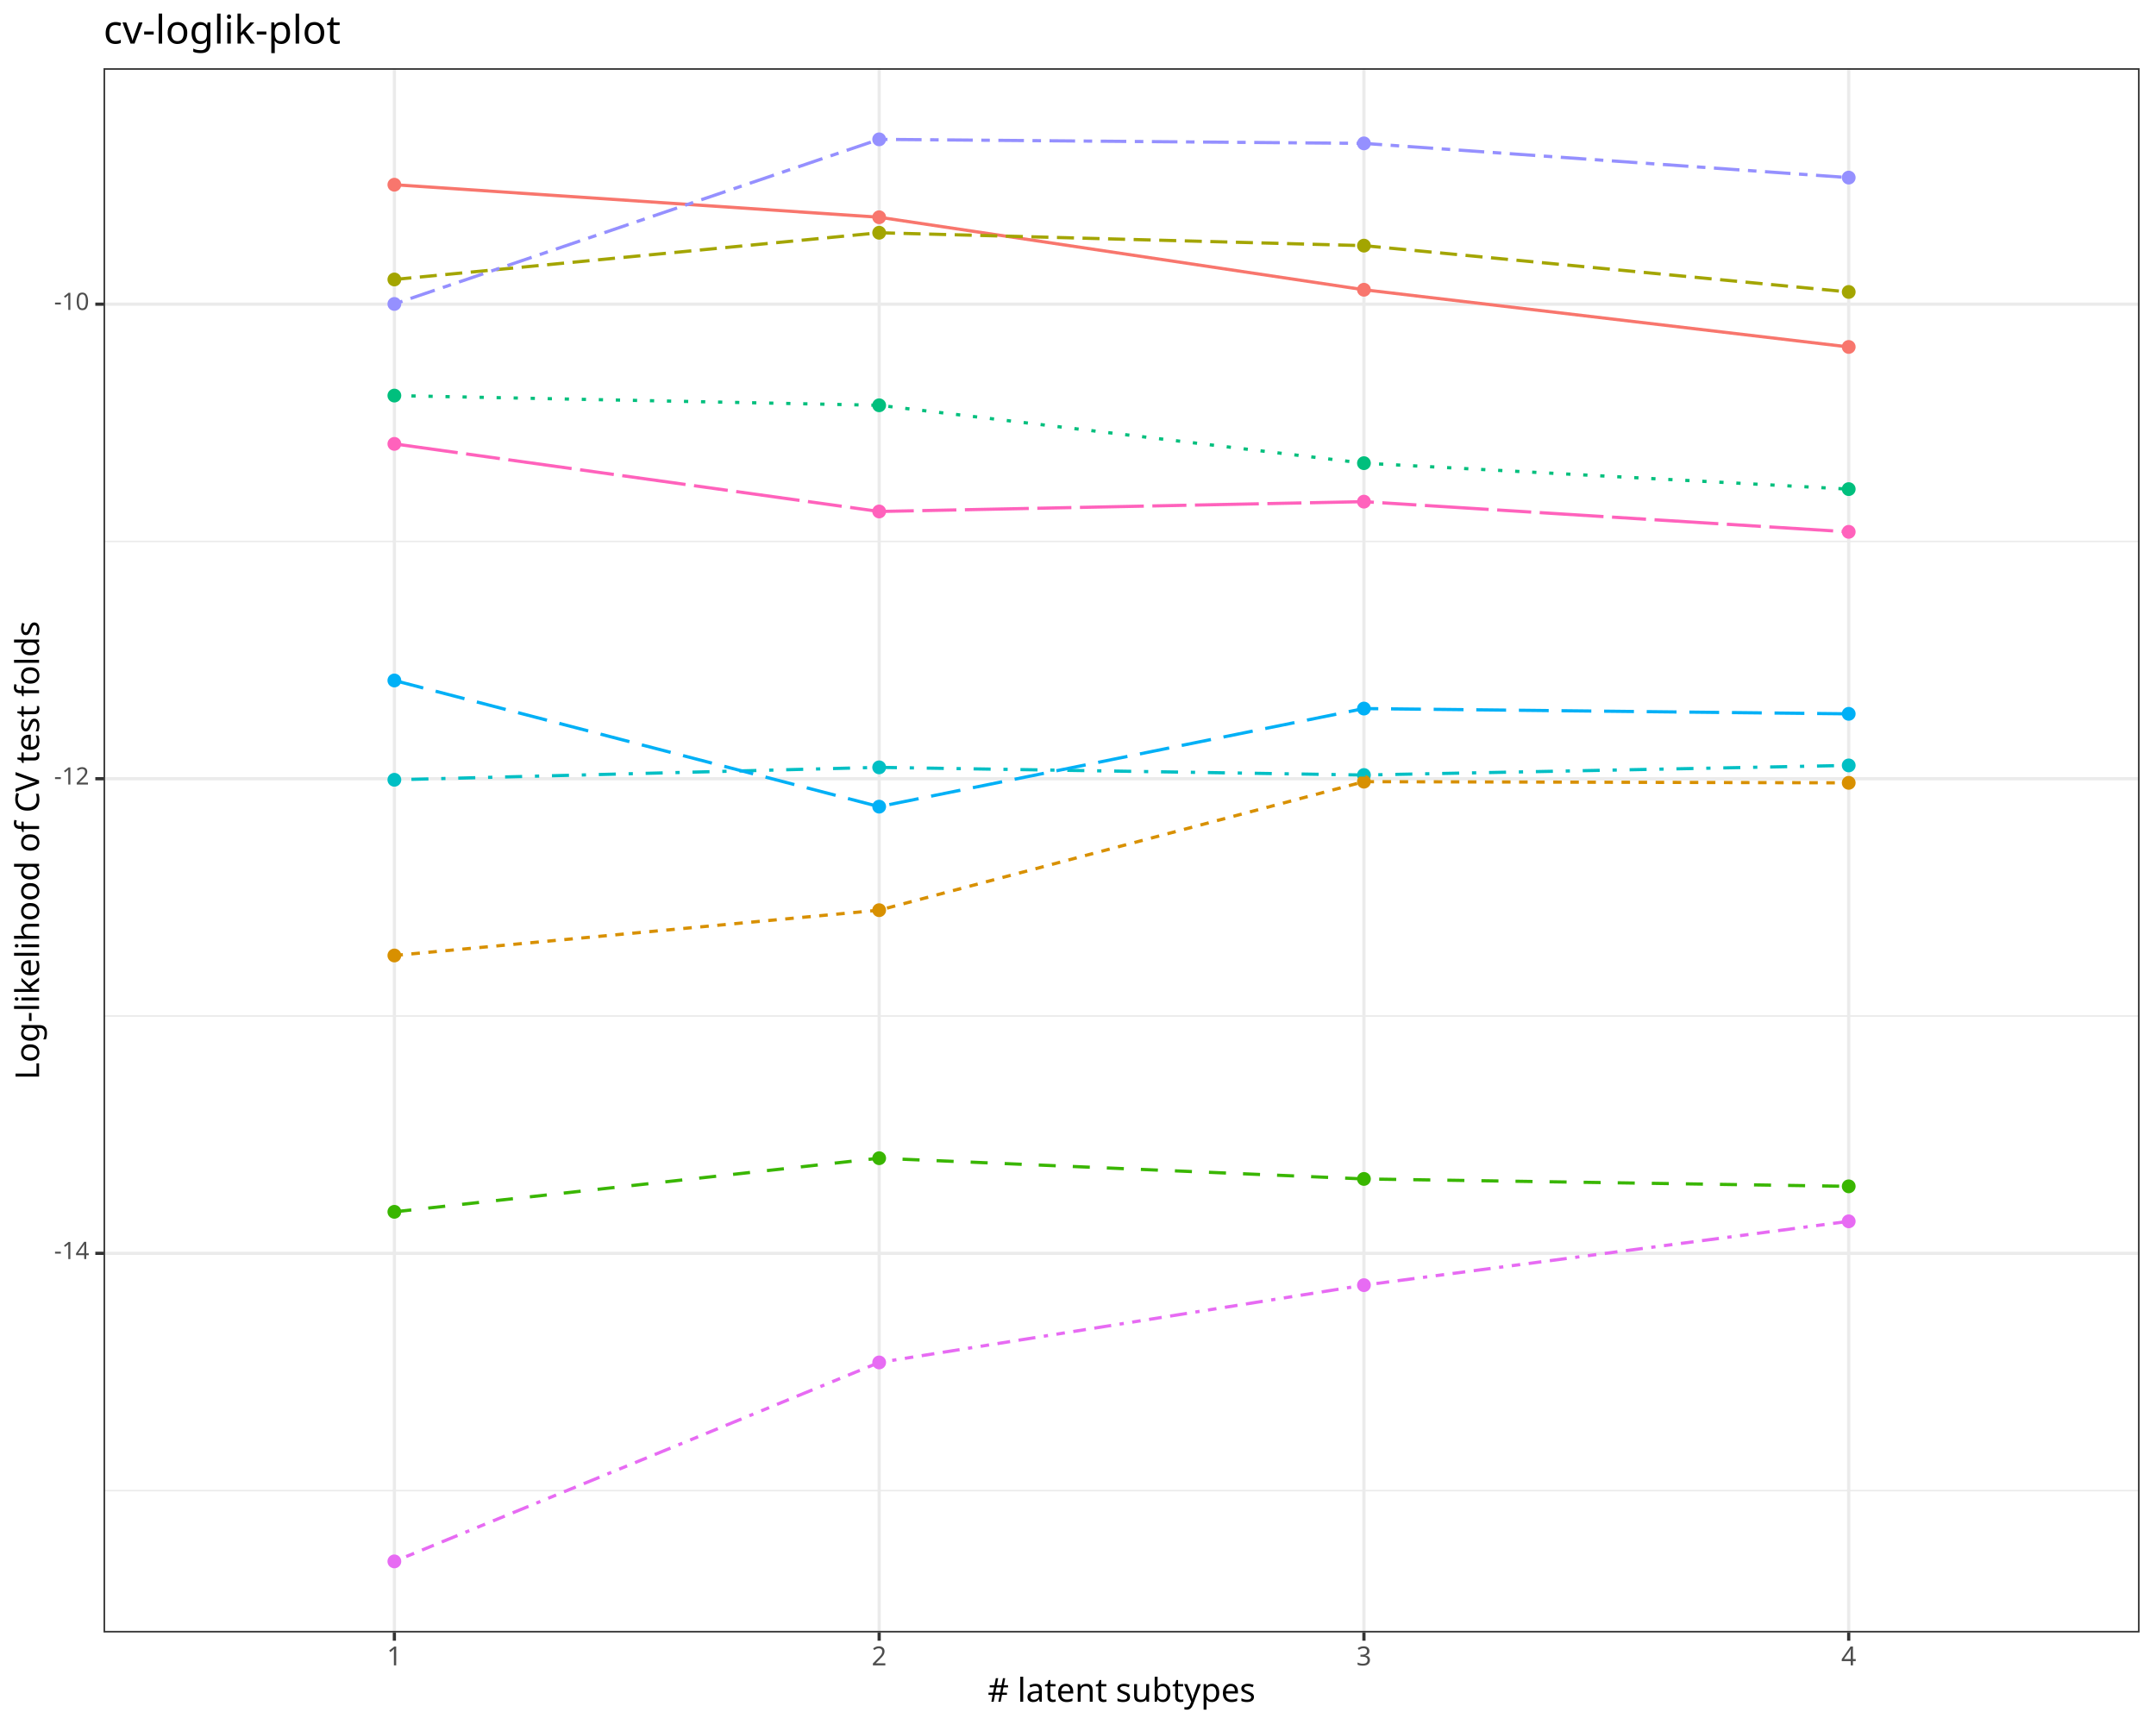
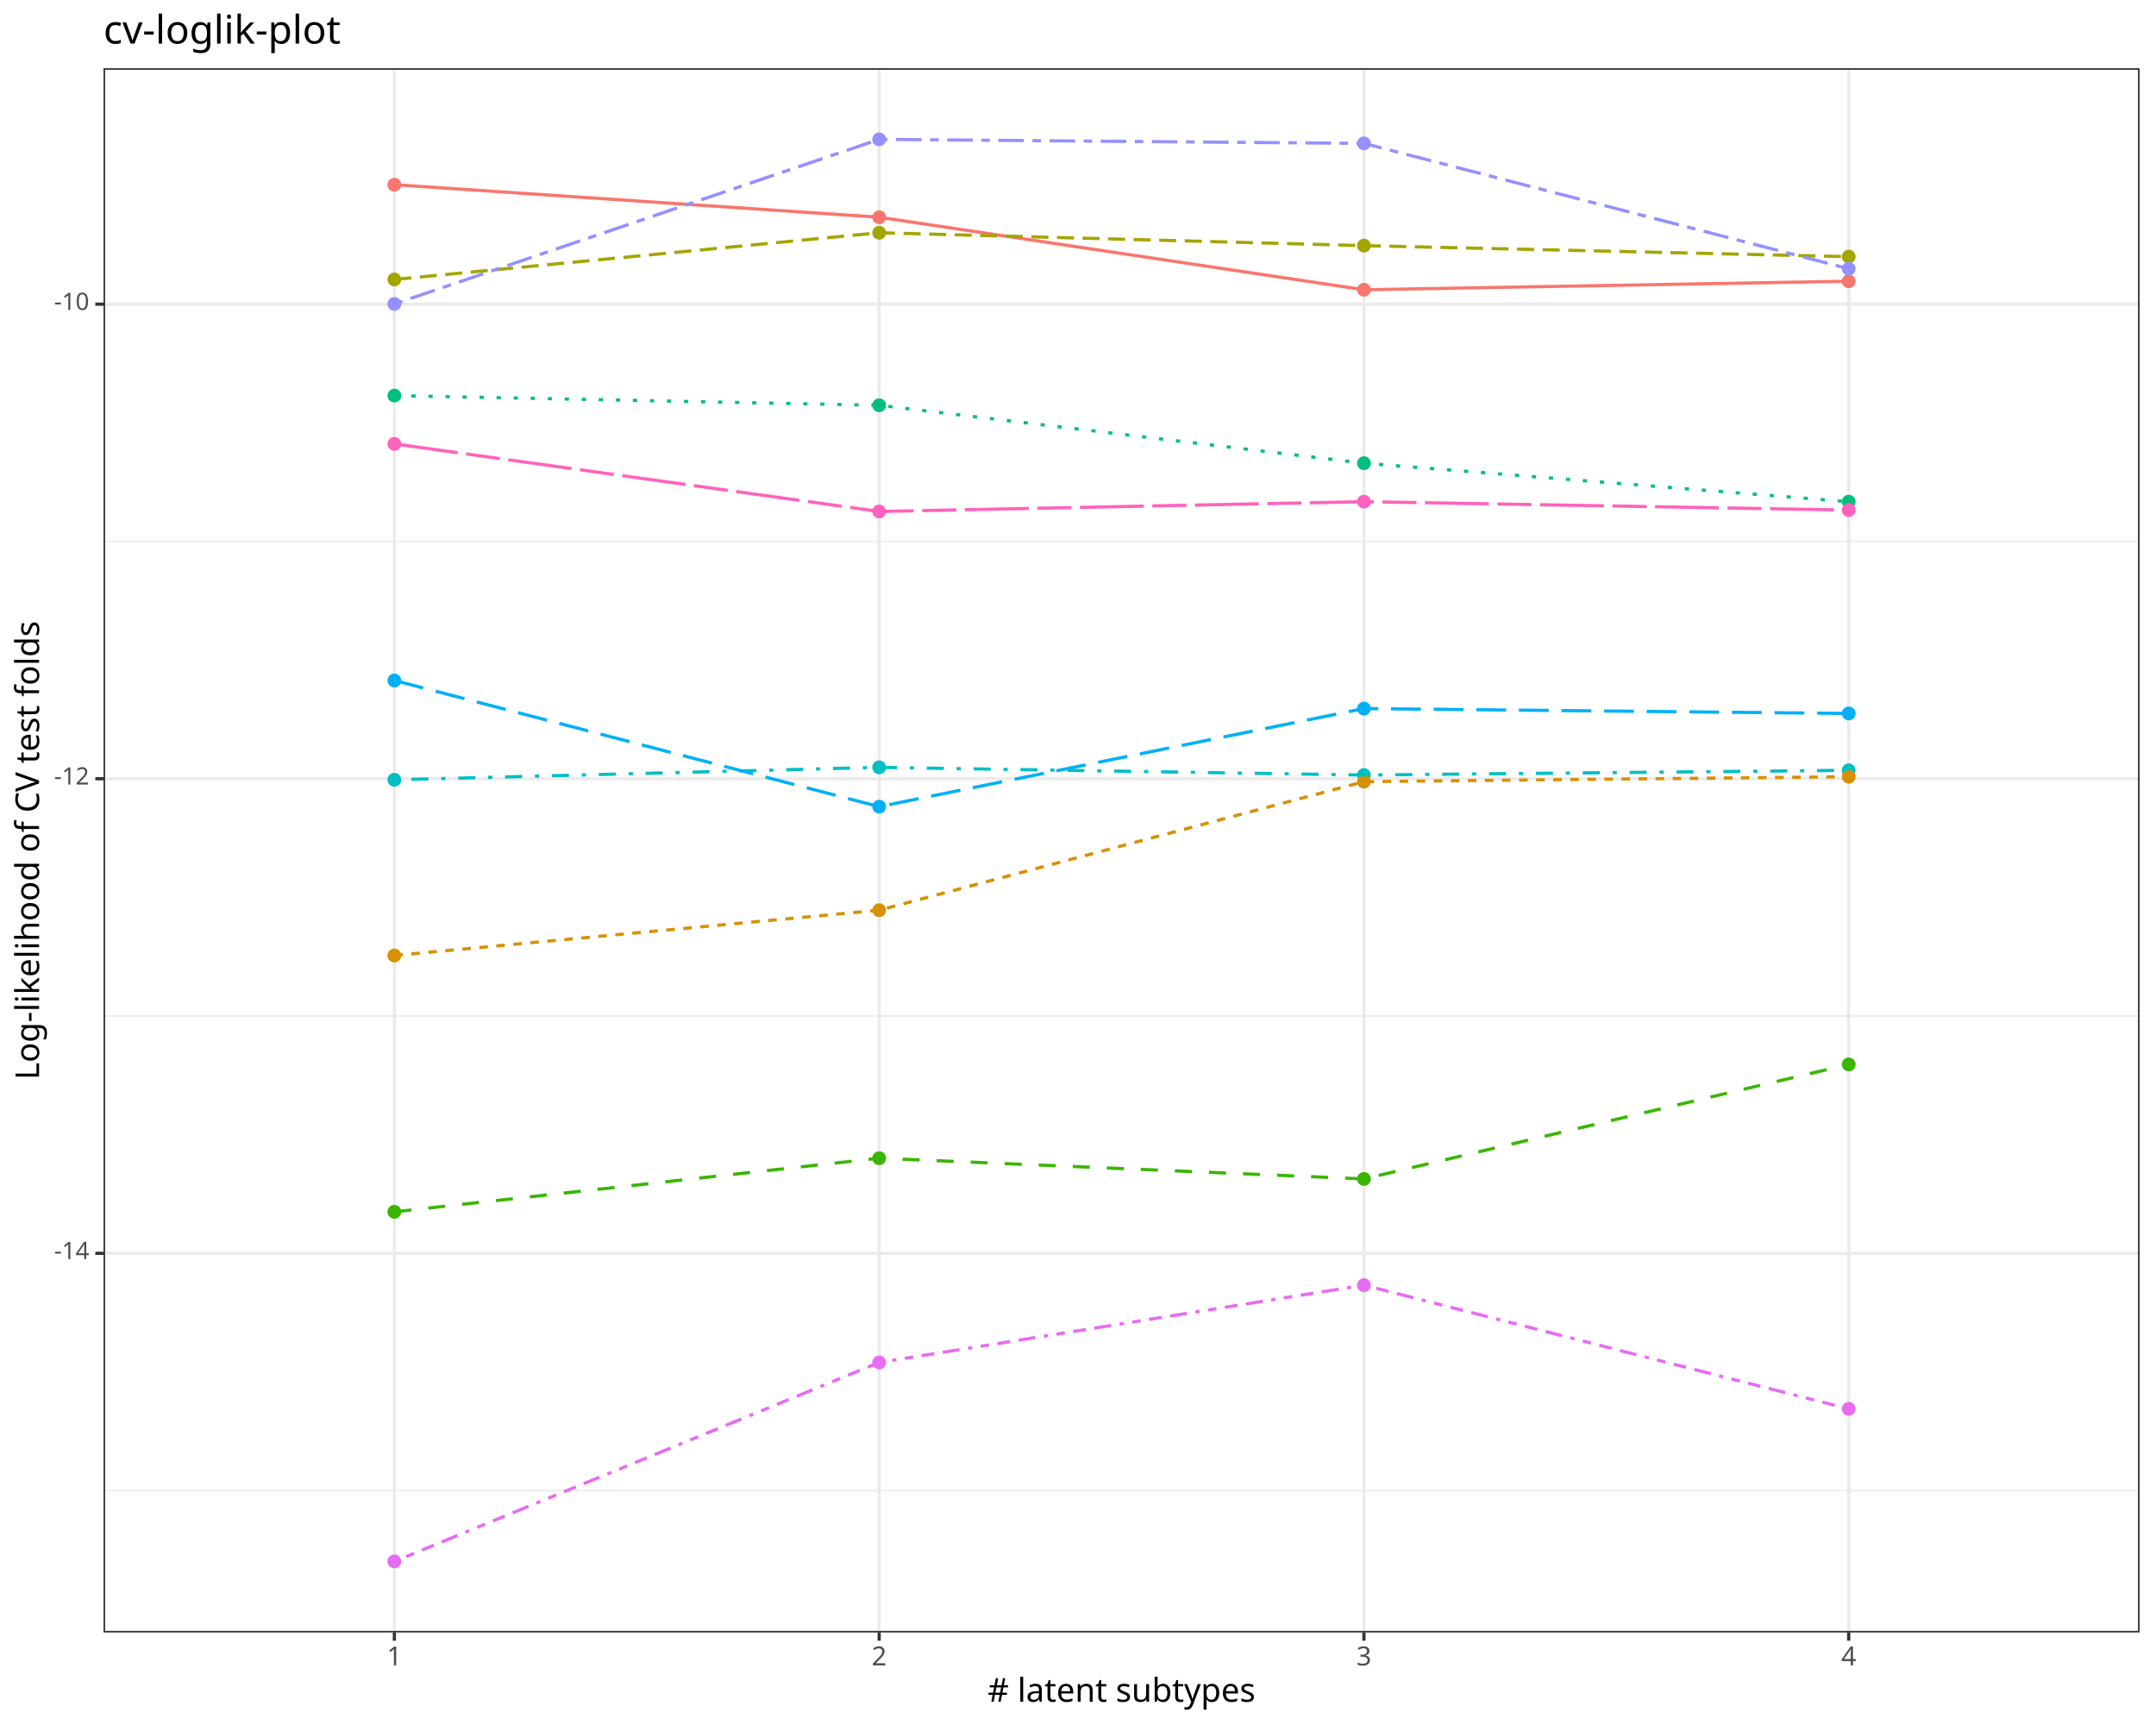
<svg xmlns="http://www.w3.org/2000/svg" class="svglite" data-engine-version="2.0" width="720.00pt" height="576.00pt" viewBox="0 0 720.00 576.00">
  <defs>
    <style type="text/css">
    .svglite line, .svglite polyline, .svglite polygon, .svglite path, .svglite rect, .svglite circle {
      fill: none;
      stroke: #000000;
      stroke-linecap: round;
      stroke-linejoin: round;
      stroke-miterlimit: 10.00;
    }
  </style>
  </defs>
  <rect width="100%" height="100%" style="stroke: none; fill: #FFFFFF;" />
  <defs>
    <clipPath id="cpMC4wMHw3MjAuMDB8MC4wMHw1NzYuMDA=">
      <rect x="0.00" y="0.00" width="720.00" height="576.00" />
    </clipPath>
  </defs>
  <g clip-path="url(#cpMC4wMHw3MjAuMDB8MC4wMHw1NzYuMDA=)">
    <rect x="0.00" y="0.00" width="720.00" height="576.00" style="stroke-width: 1.07; stroke: #FFFFFF; fill: #FFFFFF;" />
  </g>
  <defs>
    <clipPath id="cpMzQuNTd8NzE0LjUyfDIyLjc4fDU0NS4xMQ==">
      <rect x="34.57" y="22.78" width="679.95" height="522.33" />
    </clipPath>
  </defs>
  <g clip-path="url(#cpMzQuNTd8NzE0LjUyfDIyLjc4fDU0NS4xMQ==)">
    <rect x="34.57" y="22.78" width="679.95" height="522.33" style="stroke-width: 1.07; stroke: none; fill: #FFFFFF;" />
    <polyline points="34.57,497.73 714.52,497.73 " style="stroke-width: 0.53; stroke: #EBEBEB; stroke-linecap: butt;" />
    <polyline points="34.57,339.27 714.52,339.27 " style="stroke-width: 0.53; stroke: #EBEBEB; stroke-linecap: butt;" />
    <polyline points="34.57,180.80 714.52,180.80 " style="stroke-width: 0.53; stroke: #EBEBEB; stroke-linecap: butt;" />
    <polyline points="34.57,418.50 714.52,418.50 " style="stroke-width: 1.07; stroke: #EBEBEB; stroke-linecap: butt;" />
    <polyline points="34.57,260.03 714.52,260.03 " style="stroke-width: 1.07; stroke: #EBEBEB; stroke-linecap: butt;" />
    <polyline points="34.57,101.57 714.52,101.57 " style="stroke-width: 1.07; stroke: #EBEBEB; stroke-linecap: butt;" />
    <polyline points="131.70,545.11 131.70,22.78 " style="stroke-width: 1.07; stroke: #EBEBEB; stroke-linecap: butt;" />
    <polyline points="293.60,545.11 293.60,22.78 " style="stroke-width: 1.07; stroke: #EBEBEB; stroke-linecap: butt;" />
    <polyline points="455.49,545.11 455.49,22.78 " style="stroke-width: 1.07; stroke: #EBEBEB; stroke-linecap: butt;" />
    <polyline points="617.38,545.11 617.38,22.78 " style="stroke-width: 1.07; stroke: #EBEBEB; stroke-linecap: butt;" />
    <circle cx="131.70" cy="61.68" r="1.95" style="stroke-width: 0.71; stroke: #F8766D; fill: #F8766D;" />
    <circle cx="293.60" cy="72.54" r="1.95" style="stroke-width: 0.71; stroke: #F8766D; fill: #F8766D;" />
    <circle cx="455.49" cy="96.75" r="1.95" style="stroke-width: 0.71; stroke: #F8766D; fill: #F8766D;" />
-     <circle cx="617.38" cy="115.85" r="1.95" style="stroke-width: 0.71; stroke: #F8766D; fill: #F8766D;" />
+     <circle cx="617.38" cy="93.90" r="1.95" style="stroke-width: 0.71; stroke: #F8766D; fill: #F8766D;" />
    <circle cx="131.70" cy="93.32" r="1.95" style="stroke-width: 0.71; stroke: #A3A500; fill: #A3A500;" />
    <circle cx="293.60" cy="77.72" r="1.95" style="stroke-width: 0.71; stroke: #A3A500; fill: #A3A500;" />
    <circle cx="455.49" cy="82.02" r="1.95" style="stroke-width: 0.71; stroke: #A3A500; fill: #A3A500;" />
-     <circle cx="617.38" cy="97.49" r="1.95" style="stroke-width: 0.71; stroke: #A3A500; fill: #A3A500;" />
+     <circle cx="617.38" cy="85.70" r="1.95" style="stroke-width: 0.71; stroke: #A3A500; fill: #A3A500;" />
    <circle cx="131.70" cy="404.64" r="1.95" style="stroke-width: 0.71; stroke: #39B600; fill: #39B600;" />
    <circle cx="293.60" cy="386.74" r="1.95" style="stroke-width: 0.71; stroke: #39B600; fill: #39B600;" />
    <circle cx="455.49" cy="393.66" r="1.95" style="stroke-width: 0.71; stroke: #39B600; fill: #39B600;" />
-     <circle cx="617.38" cy="396.13" r="1.95" style="stroke-width: 0.71; stroke: #39B600; fill: #39B600;" />
+     <circle cx="617.38" cy="355.43" r="1.95" style="stroke-width: 0.71; stroke: #39B600; fill: #39B600;" />
    <circle cx="131.70" cy="132.09" r="1.95" style="stroke-width: 0.71; stroke: #00BF7D; fill: #00BF7D;" />
    <circle cx="293.60" cy="135.33" r="1.95" style="stroke-width: 0.71; stroke: #00BF7D; fill: #00BF7D;" />
    <circle cx="455.49" cy="154.66" r="1.95" style="stroke-width: 0.71; stroke: #00BF7D; fill: #00BF7D;" />
-     <circle cx="617.38" cy="163.32" r="1.95" style="stroke-width: 0.71; stroke: #00BF7D; fill: #00BF7D;" />
+     <circle cx="617.38" cy="167.52" r="1.95" style="stroke-width: 0.71; stroke: #00BF7D; fill: #00BF7D;" />
    <circle cx="131.70" cy="260.38" r="1.95" style="stroke-width: 0.71; stroke: #00BFC4; fill: #00BFC4;" />
    <circle cx="293.60" cy="256.23" r="1.95" style="stroke-width: 0.71; stroke: #00BFC4; fill: #00BFC4;" />
    <circle cx="455.49" cy="258.79" r="1.95" style="stroke-width: 0.71; stroke: #00BFC4; fill: #00BFC4;" />
-     <circle cx="617.38" cy="255.58" r="1.95" style="stroke-width: 0.71; stroke: #00BFC4; fill: #00BFC4;" />
+     <circle cx="617.38" cy="257.22" r="1.95" style="stroke-width: 0.71; stroke: #00BFC4; fill: #00BFC4;" />
    <circle cx="131.70" cy="227.22" r="1.95" style="stroke-width: 0.71; stroke: #00B0F6; fill: #00B0F6;" />
    <circle cx="293.60" cy="269.35" r="1.95" style="stroke-width: 0.71; stroke: #00B0F6; fill: #00B0F6;" />
    <circle cx="455.49" cy="236.60" r="1.95" style="stroke-width: 0.71; stroke: #00B0F6; fill: #00B0F6;" />
-     <circle cx="617.38" cy="238.36" r="1.95" style="stroke-width: 0.71; stroke: #00B0F6; fill: #00B0F6;" />
+     <circle cx="617.38" cy="238.23" r="1.95" style="stroke-width: 0.71; stroke: #00B0F6; fill: #00B0F6;" />
    <circle cx="131.70" cy="101.49" r="1.95" style="stroke-width: 0.71; stroke: #9590FF; fill: #9590FF;" />
    <circle cx="293.60" cy="46.53" r="1.95" style="stroke-width: 0.71; stroke: #9590FF; fill: #9590FF;" />
    <circle cx="455.49" cy="47.88" r="1.95" style="stroke-width: 0.71; stroke: #9590FF; fill: #9590FF;" />
-     <circle cx="617.38" cy="59.30" r="1.95" style="stroke-width: 0.71; stroke: #9590FF; fill: #9590FF;" />
+     <circle cx="617.38" cy="89.73" r="1.95" style="stroke-width: 0.71; stroke: #9590FF; fill: #9590FF;" />
    <circle cx="131.70" cy="521.37" r="1.95" style="stroke-width: 0.71; stroke: #E76BF3; fill: #E76BF3;" />
    <circle cx="293.60" cy="454.94" r="1.95" style="stroke-width: 0.71; stroke: #E76BF3; fill: #E76BF3;" />
    <circle cx="455.49" cy="429.13" r="1.95" style="stroke-width: 0.71; stroke: #E76BF3; fill: #E76BF3;" />
-     <circle cx="617.38" cy="407.82" r="1.95" style="stroke-width: 0.71; stroke: #E76BF3; fill: #E76BF3;" />
+     <circle cx="617.38" cy="470.43" r="1.95" style="stroke-width: 0.71; stroke: #E76BF3; fill: #E76BF3;" />
    <circle cx="131.70" cy="148.22" r="1.95" style="stroke-width: 0.71; stroke: #FF62BC; fill: #FF62BC;" />
    <circle cx="293.60" cy="170.79" r="1.95" style="stroke-width: 0.71; stroke: #FF62BC; fill: #FF62BC;" />
    <circle cx="455.49" cy="167.51" r="1.95" style="stroke-width: 0.71; stroke: #FF62BC; fill: #FF62BC;" />
-     <circle cx="617.38" cy="177.59" r="1.95" style="stroke-width: 0.71; stroke: #FF62BC; fill: #FF62BC;" />
+     <circle cx="617.38" cy="170.32" r="1.95" style="stroke-width: 0.71; stroke: #FF62BC; fill: #FF62BC;" />
    <circle cx="131.70" cy="319.05" r="1.95" style="stroke-width: 0.71; stroke: #D89000; fill: #D89000;" />
    <circle cx="293.60" cy="303.92" r="1.95" style="stroke-width: 0.71; stroke: #D89000; fill: #D89000;" />
    <circle cx="455.49" cy="261.01" r="1.95" style="stroke-width: 0.71; stroke: #D89000; fill: #D89000;" />
-     <circle cx="617.38" cy="261.40" r="1.95" style="stroke-width: 0.71; stroke: #D89000; fill: #D89000;" />
-     <polyline points="131.70,61.68 293.60,72.54 455.49,96.75 617.38,115.85 " style="stroke-width: 1.07; stroke: #F8766D; stroke-linecap: butt;" />
-     <polyline points="131.70,319.05 293.60,303.92 455.49,261.01 617.38,261.40 " style="stroke-width: 1.07; stroke: #D89000; stroke-dasharray: 2.85,2.85; stroke-linecap: butt;" />
-     <polyline points="131.70,93.32 293.60,77.72 455.49,82.02 617.38,97.49 " style="stroke-width: 1.07; stroke: #A3A500; stroke-dasharray: 5.69,2.85; stroke-linecap: butt;" />
-     <polyline points="131.70,404.64 293.60,386.74 455.49,393.66 617.38,396.13 " style="stroke-width: 1.07; stroke: #39B600; stroke-dasharray: 5.69,5.69; stroke-linecap: butt;" />
-     <polyline points="131.70,132.09 293.60,135.33 455.49,154.66 617.38,163.32 " style="stroke-width: 1.07; stroke: #00BF7D; stroke-dasharray: 1.42,4.27; stroke-linecap: butt;" />
-     <polyline points="131.70,260.38 293.60,256.23 455.49,258.79 617.38,255.58 " style="stroke-width: 1.07; stroke: #00BFC4; stroke-dasharray: 1.42,4.27,5.69,4.27; stroke-linecap: butt;" />
-     <polyline points="131.70,227.22 293.60,269.35 455.49,236.60 617.38,238.36 " style="stroke-width: 1.07; stroke: #00B0F6; stroke-dasharray: 9.96,4.27; stroke-linecap: butt;" />
-     <polyline points="131.70,101.49 293.60,46.53 455.49,47.88 617.38,59.30 " style="stroke-width: 1.07; stroke: #9590FF; stroke-dasharray: 2.85,2.85,8.54,2.85; stroke-linecap: butt;" />
-     <polyline points="131.70,521.37 293.60,454.94 455.49,429.13 617.38,407.82 " style="stroke-width: 1.07; stroke: #E76BF3; stroke-dasharray: 1.42,2.85,2.85,2.85,4.27,2.85,5.69,2.85; stroke-linecap: butt;" />
-     <polyline points="131.70,148.22 293.60,170.79 455.49,167.51 617.38,177.59 " style="stroke-width: 1.07; stroke: #FF62BC; stroke-dasharray: 21.34,2.85,11.38,2.85; stroke-linecap: butt;" />
+     <circle cx="617.38" cy="259.36" r="1.95" style="stroke-width: 0.71; stroke: #D89000; fill: #D89000;" />
+     <polyline points="131.70,61.68 293.60,72.54 455.49,96.75 617.38,93.90 " style="stroke-width: 1.07; stroke: #F8766D; stroke-linecap: butt;" />
+     <polyline points="131.70,319.05 293.60,303.92 455.49,261.01 617.38,259.36 " style="stroke-width: 1.07; stroke: #D89000; stroke-dasharray: 2.85,2.85; stroke-linecap: butt;" />
+     <polyline points="131.70,93.32 293.60,77.72 455.49,82.02 617.38,85.70 " style="stroke-width: 1.07; stroke: #A3A500; stroke-dasharray: 5.69,2.85; stroke-linecap: butt;" />
+     <polyline points="131.70,404.64 293.60,386.74 455.49,393.66 617.38,355.43 " style="stroke-width: 1.07; stroke: #39B600; stroke-dasharray: 5.69,5.69; stroke-linecap: butt;" />
+     <polyline points="131.70,132.09 293.60,135.33 455.49,154.66 617.38,167.52 " style="stroke-width: 1.07; stroke: #00BF7D; stroke-dasharray: 1.42,4.27; stroke-linecap: butt;" />
+     <polyline points="131.70,260.38 293.60,256.23 455.49,258.79 617.38,257.22 " style="stroke-width: 1.07; stroke: #00BFC4; stroke-dasharray: 1.42,4.27,5.69,4.27; stroke-linecap: butt;" />
+     <polyline points="131.70,227.22 293.60,269.35 455.49,236.60 617.38,238.23 " style="stroke-width: 1.07; stroke: #00B0F6; stroke-dasharray: 9.96,4.27; stroke-linecap: butt;" />
+     <polyline points="131.70,101.49 293.60,46.53 455.49,47.88 617.38,89.73 " style="stroke-width: 1.07; stroke: #9590FF; stroke-dasharray: 2.85,2.85,8.54,2.85; stroke-linecap: butt;" />
+     <polyline points="131.70,521.37 293.60,454.94 455.49,429.13 617.38,470.43 " style="stroke-width: 1.07; stroke: #E76BF3; stroke-dasharray: 1.42,2.85,2.85,2.85,4.27,2.85,5.69,2.85; stroke-linecap: butt;" />
+     <polyline points="131.70,148.22 293.60,170.79 455.49,167.51 617.38,170.32 " style="stroke-width: 1.07; stroke: #FF62BC; stroke-dasharray: 21.34,2.85,11.38,2.85; stroke-linecap: butt;" />
    <rect x="34.57" y="22.78" width="679.95" height="522.33" style="stroke-width: 1.07; stroke: #333333;" />
  </g>
  <g clip-path="url(#cpMC4wMHw3MjAuMDB8MC4wMHw1NzYuMDA=)">
    <text x="18.07" y="420.42" style="font-size: 8.00px; fill: #4D4D4D; font-family: sans;" textLength="11.56px" lengthAdjust="spacingAndGlyphs">-14</text>
    <text x="18.07" y="261.96" style="font-size: 8.00px; fill: #4D4D4D; font-family: sans;" textLength="11.56px" lengthAdjust="spacingAndGlyphs">-12</text>
    <text x="18.07" y="103.49" style="font-size: 8.00px; fill: #4D4D4D; font-family: sans;" textLength="11.56px" lengthAdjust="spacingAndGlyphs">-10</text>
    <polyline points="31.83,418.50 34.57,418.50 " style="stroke-width: 1.07; stroke: #333333; stroke-linecap: butt;" />
    <polyline points="31.83,260.03 34.57,260.03 " style="stroke-width: 1.07; stroke: #333333; stroke-linecap: butt;" />
    <polyline points="31.83,101.57 34.57,101.57 " style="stroke-width: 1.07; stroke: #333333; stroke-linecap: butt;" />
    <polyline points="131.70,547.85 131.70,545.11 " style="stroke-width: 1.07; stroke: #333333; stroke-linecap: butt;" />
    <polyline points="293.60,547.85 293.60,545.11 " style="stroke-width: 1.07; stroke: #333333; stroke-linecap: butt;" />
    <polyline points="455.49,547.85 455.49,545.11 " style="stroke-width: 1.07; stroke: #333333; stroke-linecap: butt;" />
    <polyline points="617.38,547.85 617.38,545.11 " style="stroke-width: 1.07; stroke: #333333; stroke-linecap: butt;" />
    <text x="131.70" y="556.10" text-anchor="middle" style="font-size: 8.80px; fill: #4D4D4D; font-family: sans;" textLength="4.89px" lengthAdjust="spacingAndGlyphs">1</text>
    <text x="293.60" y="556.10" text-anchor="middle" style="font-size: 8.80px; fill: #4D4D4D; font-family: sans;" textLength="4.89px" lengthAdjust="spacingAndGlyphs">2</text>
    <text x="455.49" y="556.10" text-anchor="middle" style="font-size: 8.80px; fill: #4D4D4D; font-family: sans;" textLength="4.89px" lengthAdjust="spacingAndGlyphs">3</text>
    <text x="617.38" y="556.10" text-anchor="middle" style="font-size: 8.80px; fill: #4D4D4D; font-family: sans;" textLength="4.89px" lengthAdjust="spacingAndGlyphs">4</text>
    <text x="374.54" y="568.24" text-anchor="middle" style="font-size: 11.00px; font-family: sans;" textLength="83.18px" lengthAdjust="spacingAndGlyphs"># latent subtypes</text>
    <text transform="translate(13.05,283.95) rotate(-90)" text-anchor="middle" style="font-size: 11.00px; font-family: sans;" textLength="145.54px" lengthAdjust="spacingAndGlyphs">Log-likelihood of CV test folds</text>
    <text x="34.57" y="14.56" style="font-size: 13.20px; font-family: sans;" textLength="73.36px" lengthAdjust="spacingAndGlyphs">cv-loglik-plot</text>
  </g>
</svg>
